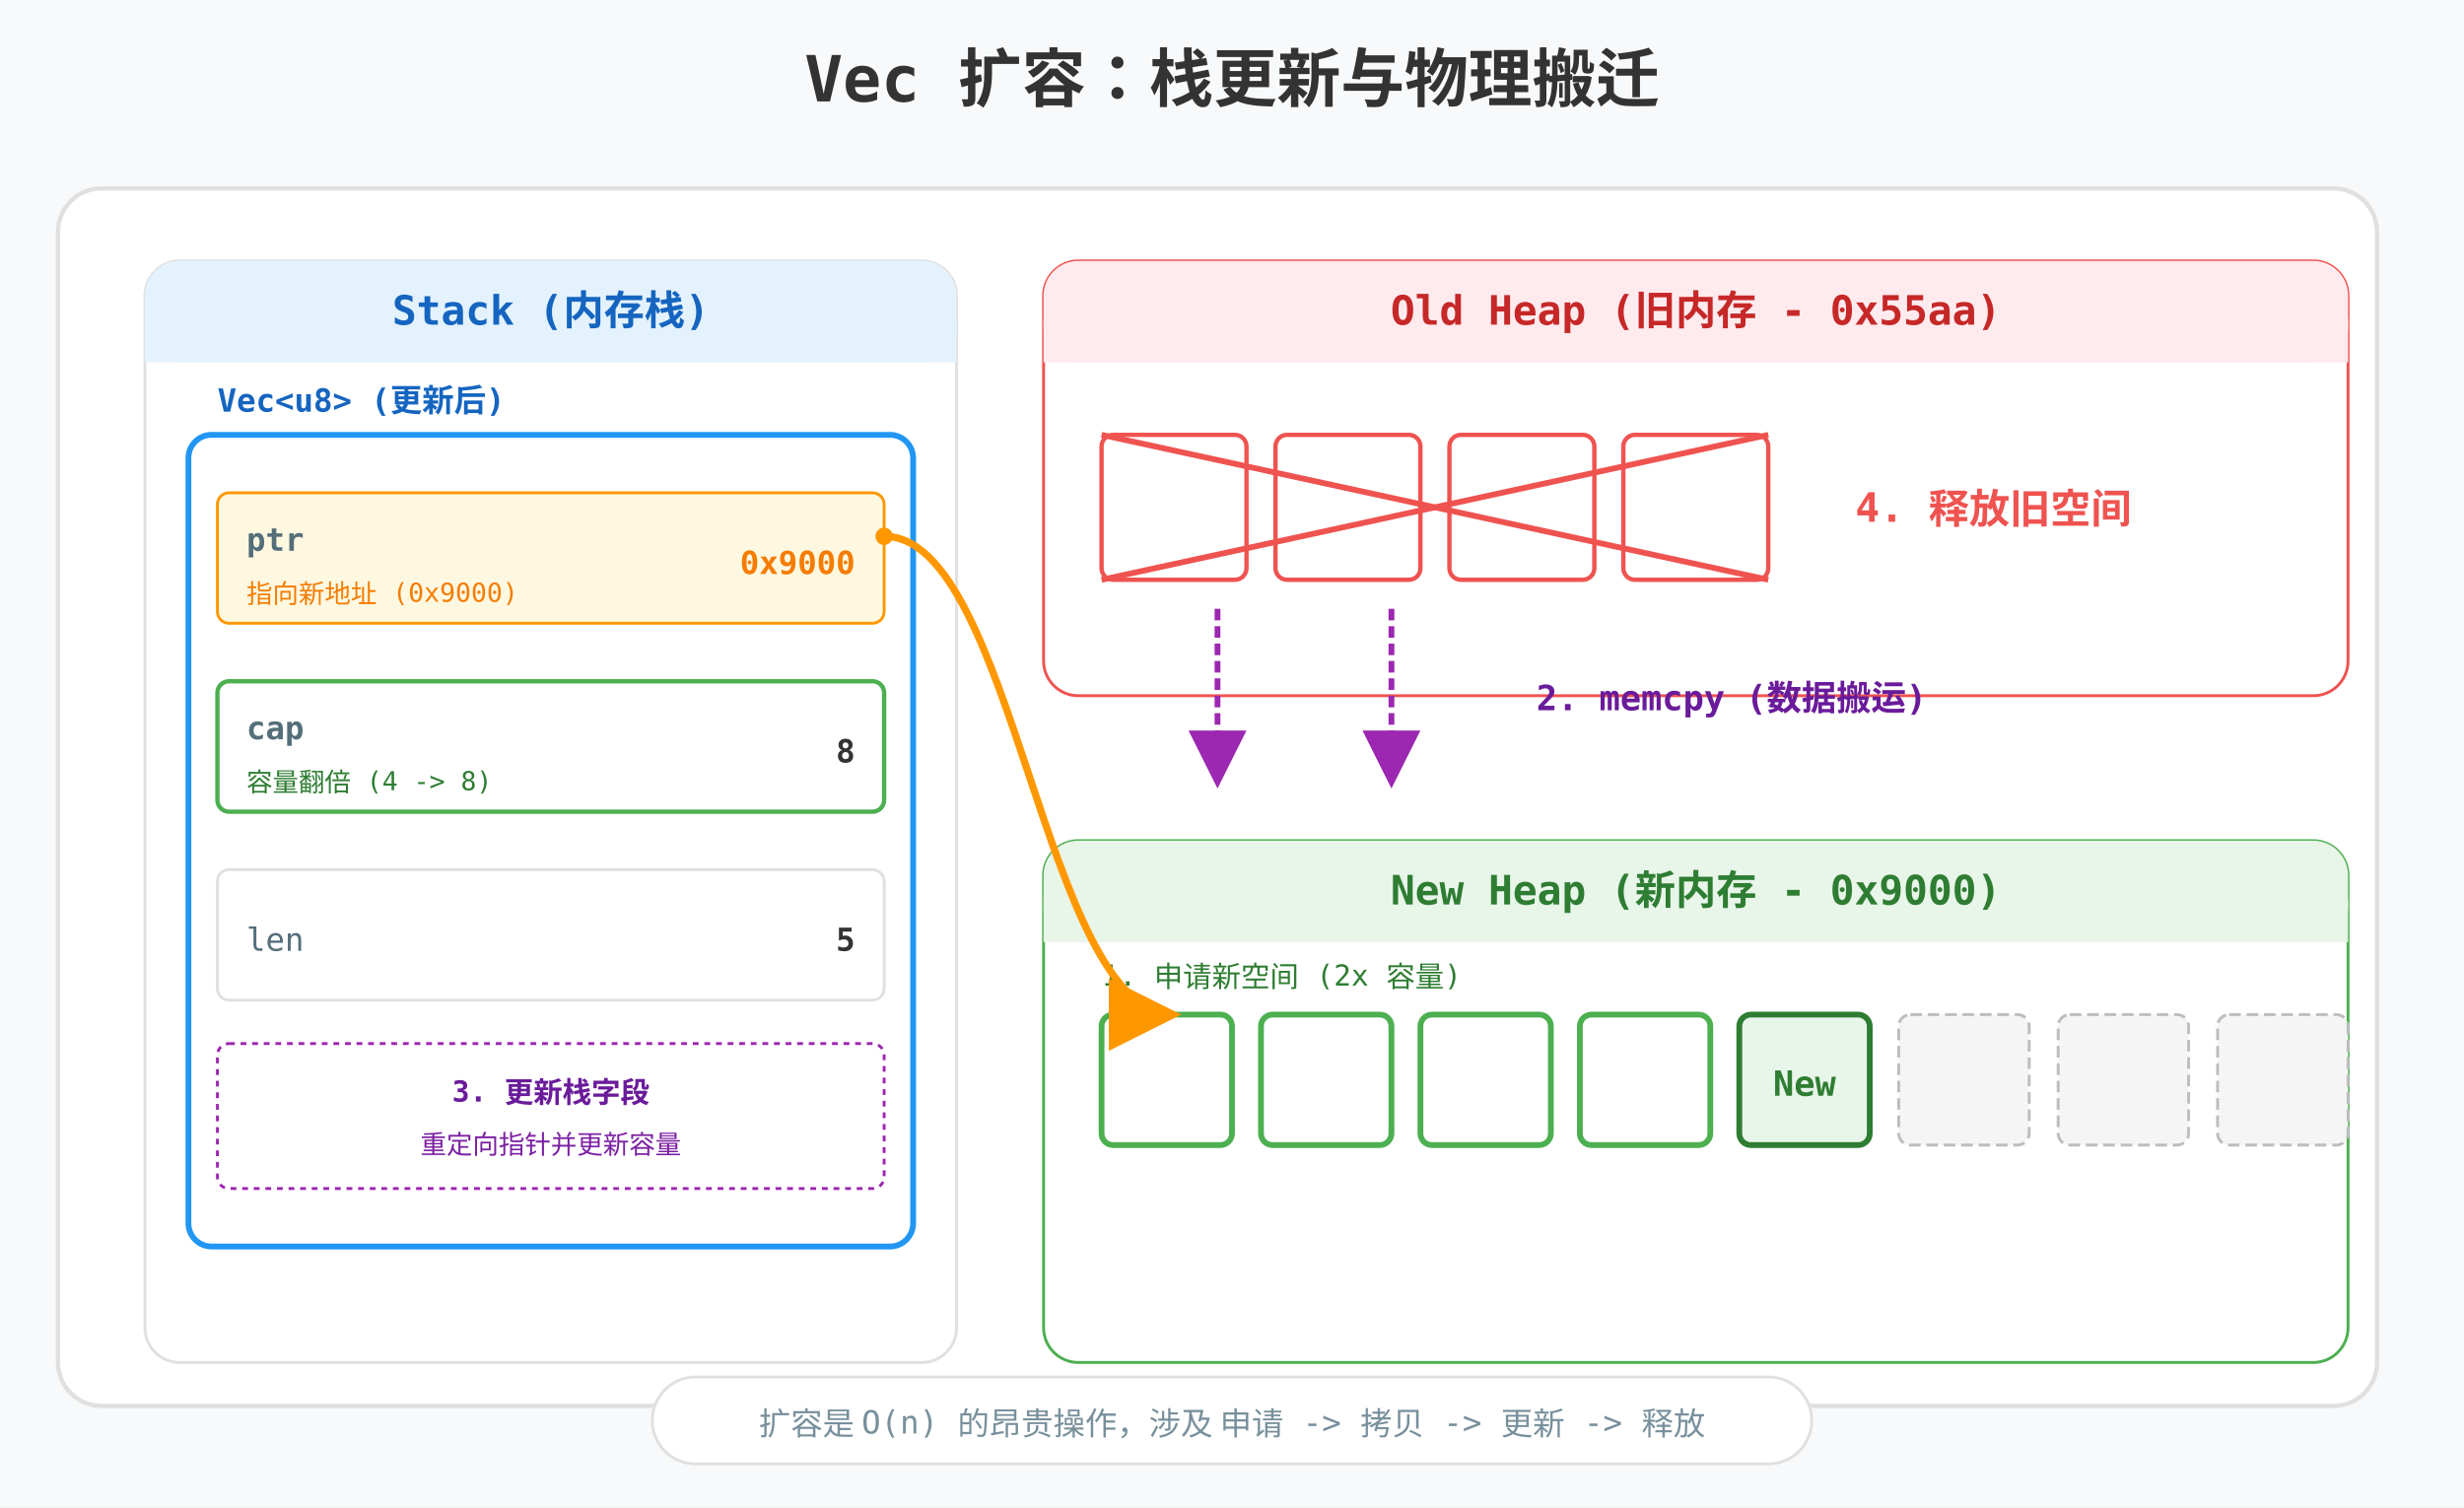
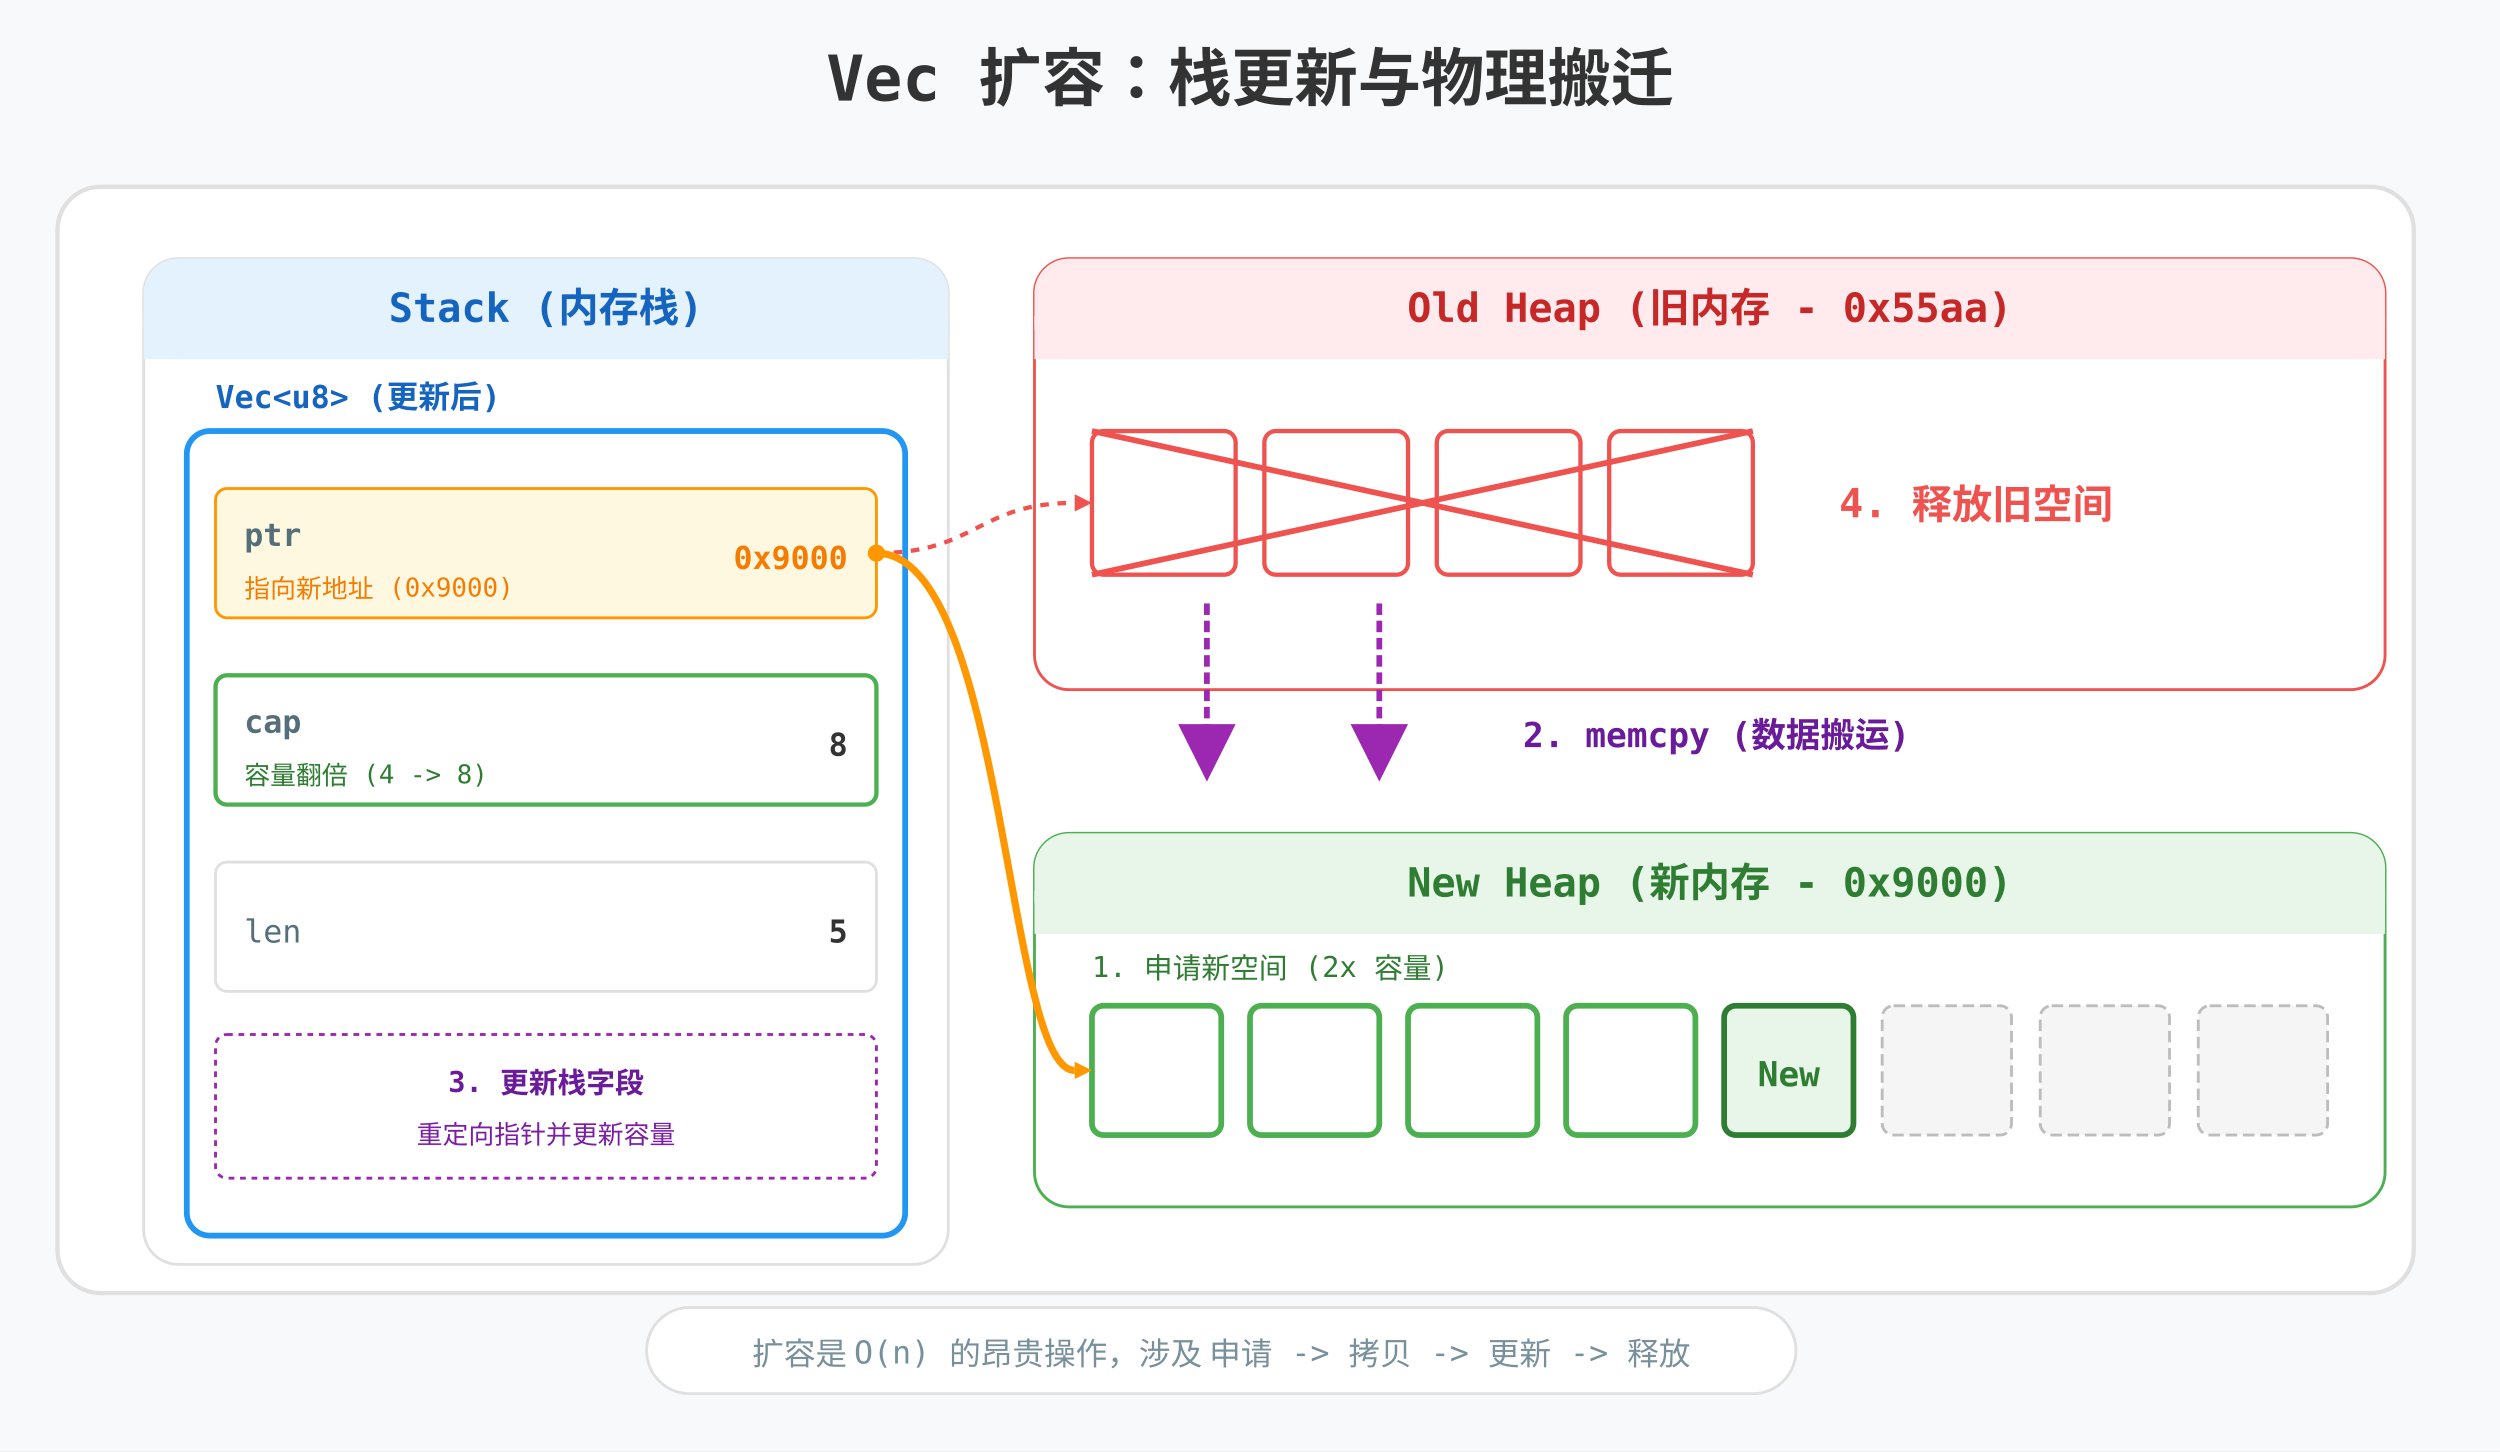
- <svg xmlns="http://www.w3.org/2000/svg" width="850" height="520" viewBox="0 0 850 520" shape-rendering="geometricPrecision" text-rendering="geometricPrecision">
-   <rect width="850" height="520" fill="#f8f9fa" />
-   <text x="425" y="35" font-family="JetBrains Mono, monospace" font-size="22" font-weight="bold" text-anchor="middle" fill="#333333">Vec 扩容：栈更新与物理搬迁</text>
+ <svg xmlns="http://www.w3.org/2000/svg" width="870" height="505" viewBox="0 0 870 505" shape-rendering="geometricPrecision" text-rendering="geometricPrecision">
+   <rect width="870" height="505" fill="#f8f9fa" />
+   <text x="435" y="35" font-family="JetBrains Mono, monospace" font-size="22" font-weight="bold" text-anchor="middle" fill="#333333">Vec 扩容：栈更新与物理搬迁</text>
  <g transform="translate(30, 70)">
-     <rect x="-10" y="-5" width="800" height="420" rx="15" fill="#fff" stroke="#e0e0e0" stroke-width="1.5" />
+     <rect x="-10" y="-5" width="820" height="385" rx="15" fill="#fff" stroke="#e0e0e0" stroke-width="1.5" />
    <g transform="translate(20, 20)">
-       <rect width="280" height="380" rx="12" fill="#ffffff" stroke="#e0e0e0" stroke-width="1" />
+       <rect width="280" height="350" rx="12" fill="#ffffff" stroke="#e0e0e0" stroke-width="1" />
      <rect width="280" height="35" rx="12" fill="#e3f2fd" />
      <rect y="20" width="280" height="15" fill="#e3f2fd" />
      <text x="140" y="22" font-family="JetBrains Mono, monospace" font-size="14" font-weight="bold" fill="#1565c0" text-anchor="middle">Stack (内存栈)</text>
      <g transform="translate(15, 60)">
        <rect width="250" height="280" rx="8" fill="#ffffff" stroke="#2196f3" stroke-width="2" />
        <text x="10" y="-8" font-family="JetBrains Mono, monospace" font-size="11" font-weight="bold" fill="#1565c0">Vec&lt;u8&gt; (更新后)</text>
        <g transform="translate(10, 20)">
          <rect width="230" height="45" fill="#fff8e1" stroke="#ff9800" rx="4" />
          <text x="10" y="20" font-family="JetBrains Mono, monospace" font-size="11" font-weight="bold" fill="#546e7a">ptr</text>
          <text x="10" y="38" font-family="JetBrains Mono, monospace" font-size="9" fill="#f57c00">指向新地址 (0x9000)</text>
          <text x="220" y="28" font-family="JetBrains Mono, monospace" font-size="11" font-weight="bold" fill="#f57c00" text-anchor="end">0x9000</text>
        </g>
        <g transform="translate(10, 85)">
          <rect width="230" height="45" fill="#ffffff" stroke="#4caf50" stroke-width="1.5" rx="4" />
          <text x="10" y="20" font-family="JetBrains Mono, monospace" font-size="11" font-weight="bold" fill="#546e7a">cap</text>
          <text x="10" y="38" font-family="JetBrains Mono, monospace" font-size="9" fill="#2e7d32">容量翻倍 (4 -&gt; 8)</text>
          <text x="220" y="28" font-family="JetBrains Mono, monospace" font-size="11" font-weight="bold" fill="#333333" text-anchor="end">8</text>
        </g>
        <g transform="translate(10, 150)">
          <rect width="230" height="45" fill="#ffffff" stroke="#e0e0e0" rx="4" />
          <text x="10" y="28" font-family="JetBrains Mono, monospace" font-size="11" fill="#546e7a">len</text>
          <text x="220" y="28" font-family="JetBrains Mono, monospace" font-size="11" font-weight="bold" fill="#333333" text-anchor="end">5</text>
        </g>
        <g transform="translate(10, 210)">
          <rect width="230" height="50" rx="4" fill="#fff" stroke="#9c27b0" stroke-dasharray="2 2" />
          <text x="115" y="20" font-family="JetBrains Mono, monospace" font-size="10" font-weight="bold" fill="#6a1b9a" text-anchor="middle">3. 更新栈字段</text>
          <text x="115" y="38" font-family="JetBrains Mono, monospace" font-size="9" fill="#7b1fa2" text-anchor="middle">重定向指针并更新容量</text>
        </g>
      </g>
    </g>
    <g transform="translate(330, 20)">
      <g transform="translate(0, 0)">
-         <rect width="450" height="150" rx="12" fill="#ffffff" stroke="#ef5350" stroke-width="1" />
-         <rect width="450" height="35" rx="12" fill="#ffebee" />
-         <rect y="20" width="450" height="15" fill="#ffebee" />
-         <text x="225" y="22" font-family="JetBrains Mono, monospace" font-size="14" font-weight="bold" fill="#c62828" text-anchor="middle">Old Heap (旧内存 - 0x55aa)</text>
+         <rect width="470" height="150" rx="12" fill="#ffffff" stroke="#ef5350" stroke-width="1" />
+         <rect width="470" height="35" rx="12" fill="#ffebee" />
+         <rect y="20" width="470" height="15" fill="#ffebee" />
+         <text x="235" y="22" font-family="JetBrains Mono, monospace" font-size="14" font-weight="bold" fill="#c62828" text-anchor="middle">Old Heap (旧内存 - 0x55aa)</text>
        <g transform="translate(20, 60)">
          <rect width="50" height="50" fill="#fff" stroke="#ef5350" stroke-width="1.5" rx="4" />
          <rect x="60" width="50" height="50" fill="#fff" stroke="#ef5350" stroke-width="1.5" rx="4" />
          <rect x="120" width="50" height="50" fill="#fff" stroke="#ef5350" stroke-width="1.5" rx="4" />
          <rect x="180" width="50" height="50" fill="#fff" stroke="#ef5350" stroke-width="1.5" rx="4" />
          <line x1="0" y1="0" x2="230" y2="50" stroke="#ef5350" stroke-width="2" />
          <line x1="0" y1="50" x2="230" y2="0" stroke="#ef5350" stroke-width="2" />
          <text x="260" y="30" font-family="JetBrains Mono, monospace" font-size="14" font-weight="bold" fill="#ef5350">4. 释放旧空间</text>
        </g>
      </g>
      <g transform="translate(0, 200)">
-         <rect width="450" height="180" rx="12" fill="#ffffff" stroke="#4caf50" stroke-width="1" />
-         <rect width="450" height="35" rx="12" fill="#e8f5e9" />
-         <rect y="20" width="450" height="15" fill="#e8f5e9" />
-         <text x="225" y="22" font-family="JetBrains Mono, monospace" font-size="14" font-weight="bold" fill="#2e7d32" text-anchor="middle">New Heap (新内存 - 0x9000)</text>
+         <rect width="470" height="130" rx="12" fill="#ffffff" stroke="#4caf50" stroke-width="1" />
+         <rect width="470" height="35" rx="12" fill="#e8f5e9" />
+         <rect y="20" width="470" height="15" fill="#e8f5e9" />
+         <text x="235" y="22" font-family="JetBrains Mono, monospace" font-size="14" font-weight="bold" fill="#2e7d32" text-anchor="middle">New Heap (新内存 - 0x9000)</text>
        <g transform="translate(20, 60)">
          <text x="0" y="-10" font-family="JetBrains Mono, monospace" font-size="10" fill="#2e7d32">1. 申请新空间 (2x 容量)</text>
          <rect width="45" height="45" fill="#fff" stroke="#4caf50" stroke-width="2" rx="4" />
          <rect x="55" width="45" height="45" fill="#fff" stroke="#4caf50" stroke-width="2" rx="4" />
          <rect x="110" width="45" height="45" fill="#fff" stroke="#4caf50" stroke-width="2" rx="4" />
          <rect x="165" width="45" height="45" fill="#fff" stroke="#4caf50" stroke-width="2" rx="4" />
          <rect x="220" width="45" height="45" fill="#e8f5e9" stroke="#2e7d32" stroke-width="2" rx="4" />
          <text x="242.5" y="28" font-family="JetBrains Mono, monospace" font-size="12" font-weight="bold" fill="#2e7d32" text-anchor="middle">New</text>
          <rect x="275" width="45" height="45" fill="#f5f5f5" stroke="#bdbdbd" stroke-dasharray="4 2" rx="4" />
          <rect x="330" width="45" height="45" fill="#f5f5f5" stroke="#bdbdbd" stroke-dasharray="4 2" rx="4" />
          <rect x="385" width="45" height="45" fill="#f5f5f5" stroke="#bdbdbd" stroke-dasharray="4 2" rx="4" />
        </g>
      </g>
    </g>
    <defs>
      <marker id="arrow-purple" markerWidth="10" markerHeight="10" refX="9" refY="5" orient="auto">
        <path d="M0,0 L10,5 L0,10 Z" fill="#9c27b0" />
      </marker>
-       <marker id="arrow-orange" markerWidth="10" markerHeight="10" refX="9" refY="5" orient="auto">
+       <marker id="arrow-orange" viewBox="0 0 10 10" refX="0" refY="5" markerWidth="6" markerHeight="6" markerUnits="userSpaceOnUse" orient="auto">
        <path d="M0,0 L10,5 L0,10 Z" fill="#ff9800" />
      </marker>
+       <marker id="arrow-red-dashed" viewBox="0 0 10 10" refX="0" refY="5" markerWidth="6" markerHeight="6" markerUnits="userSpaceOnUse" orient="auto">
+         <path d="M0,0 L10,5 L0,10 Z" fill="#ef5350" />
+       </marker>
    </defs>
+     <path d="M 275,122.5 C 310,122.5 310,105 344,105" fill="none" stroke="#ef5350" stroke-width="1.5" stroke-dasharray="3 3" marker-end="url(#arrow-red-dashed)" />
    <g transform="translate(350, 140)">
      <path d="M 40,0 L 40,60" fill="none" stroke="#9c27b0" stroke-width="2" stroke-dasharray="4 2" marker-end="url(#arrow-purple)" />
      <path d="M 100,0 L 100,60" fill="none" stroke="#9c27b0" stroke-width="2" stroke-dasharray="4 2" marker-end="url(#arrow-purple)" />
-       <text x="150" y="35" font-family="JetBrains Mono, monospace" font-size="12" font-weight="bold" fill="#6a1b9a">2. memcpy (数据搬运)</text>
+       <text x="150" y="50" font-family="JetBrains Mono, monospace" font-size="12" font-weight="bold" fill="#6a1b9a">2. memcpy (数据搬运)</text>
    </g>
-     <circle cx="275" cy="115" r="3" fill="#ff9800" />
-     <path d="M 275,115 C 320,115 330,280 375,280" fill="none" stroke="#ff9800" stroke-width="2.5" marker-end="url(#arrow-orange)" />
+     <circle cx="275" cy="122.5" r="3" fill="#ff9800" />
+     <path d="M 275,122.5 C 320,122.5 320,302.5 344,302.5" fill="none" stroke="#ff9800" stroke-width="2.5" marker-end="url(#arrow-orange)" />
  </g>
-   <rect x="225" y="475" width="400" height="30" rx="15" fill="#ffffff" stroke="#e0e0e0" stroke-width="1" />
-   <text x="425" y="495" font-family="JetBrains Mono, monospace" font-size="11" fill="#78909c" text-anchor="middle">扩容是 O(n) 的昂贵操作，涉及 申请 -&gt; 拷贝 -&gt; 更新 -&gt; 释放</text>
+   <rect x="225" y="455" width="400" height="30" rx="15" fill="#ffffff" stroke="#e0e0e0" stroke-width="1" />
+   <text x="425" y="475" font-family="JetBrains Mono, monospace" font-size="11" fill="#78909c" text-anchor="middle">扩容是 O(n) 的昂贵操作，涉及 申请 -&gt; 拷贝 -&gt; 更新 -&gt; 释放</text>
</svg>
